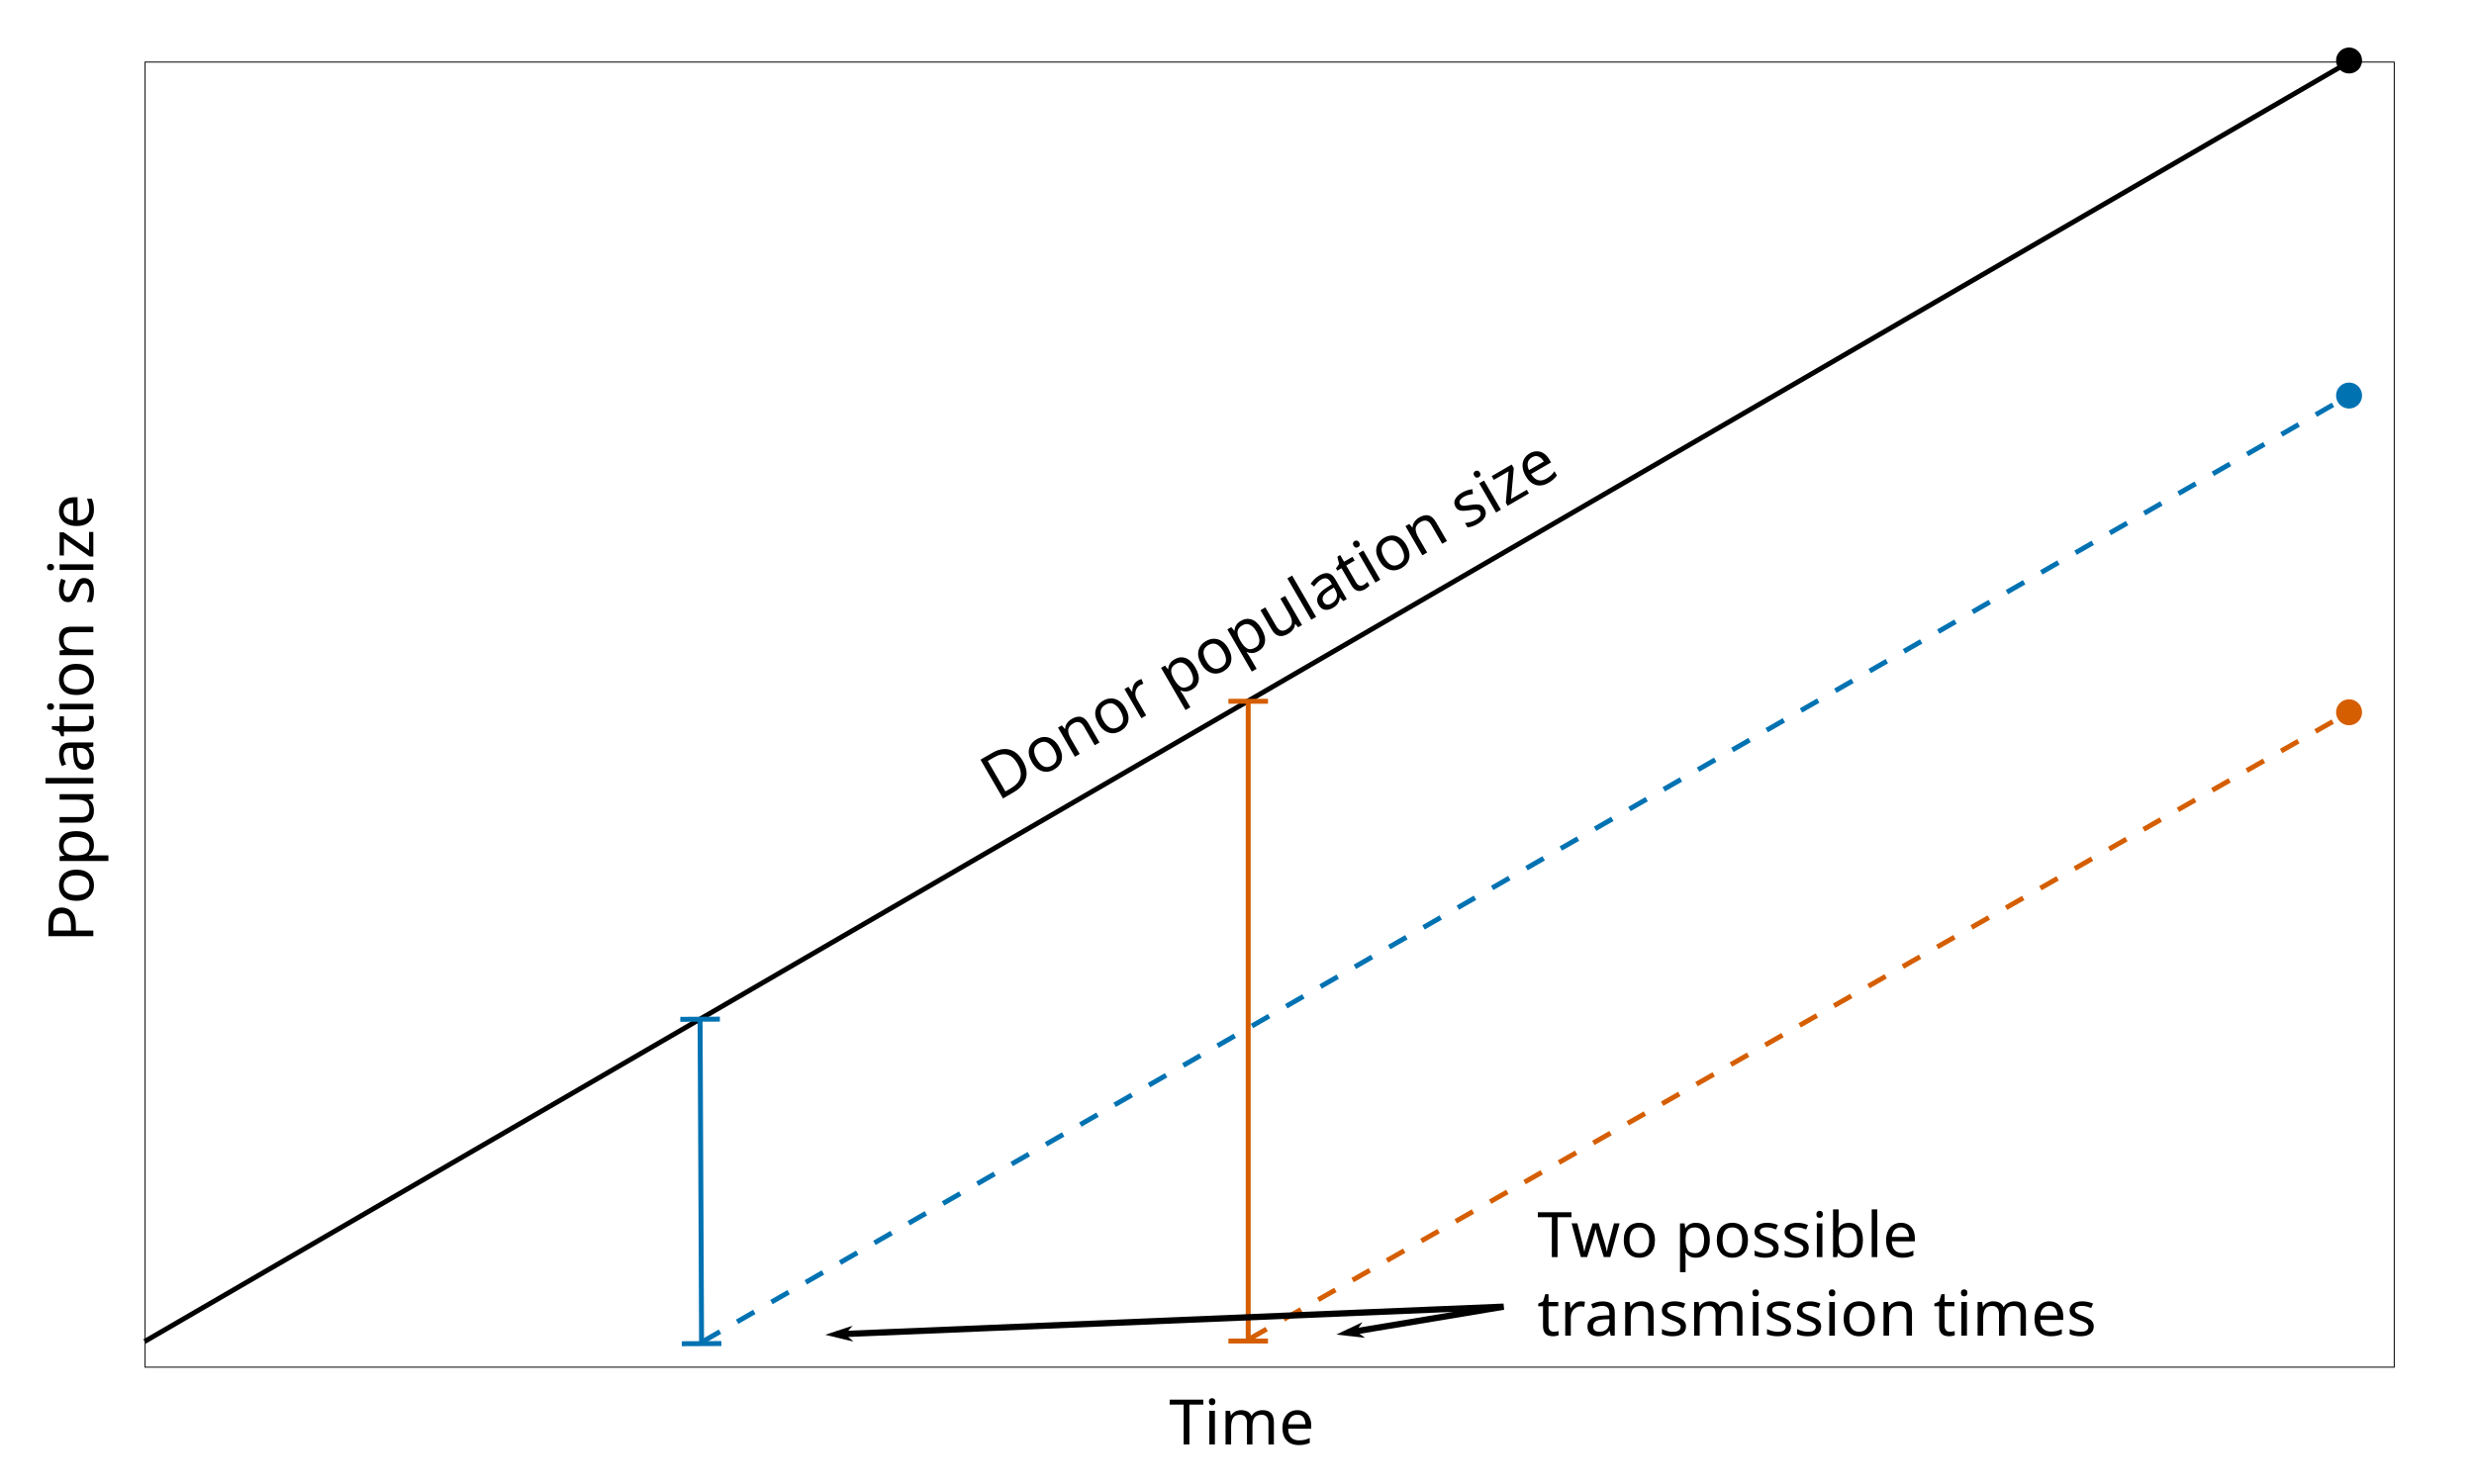
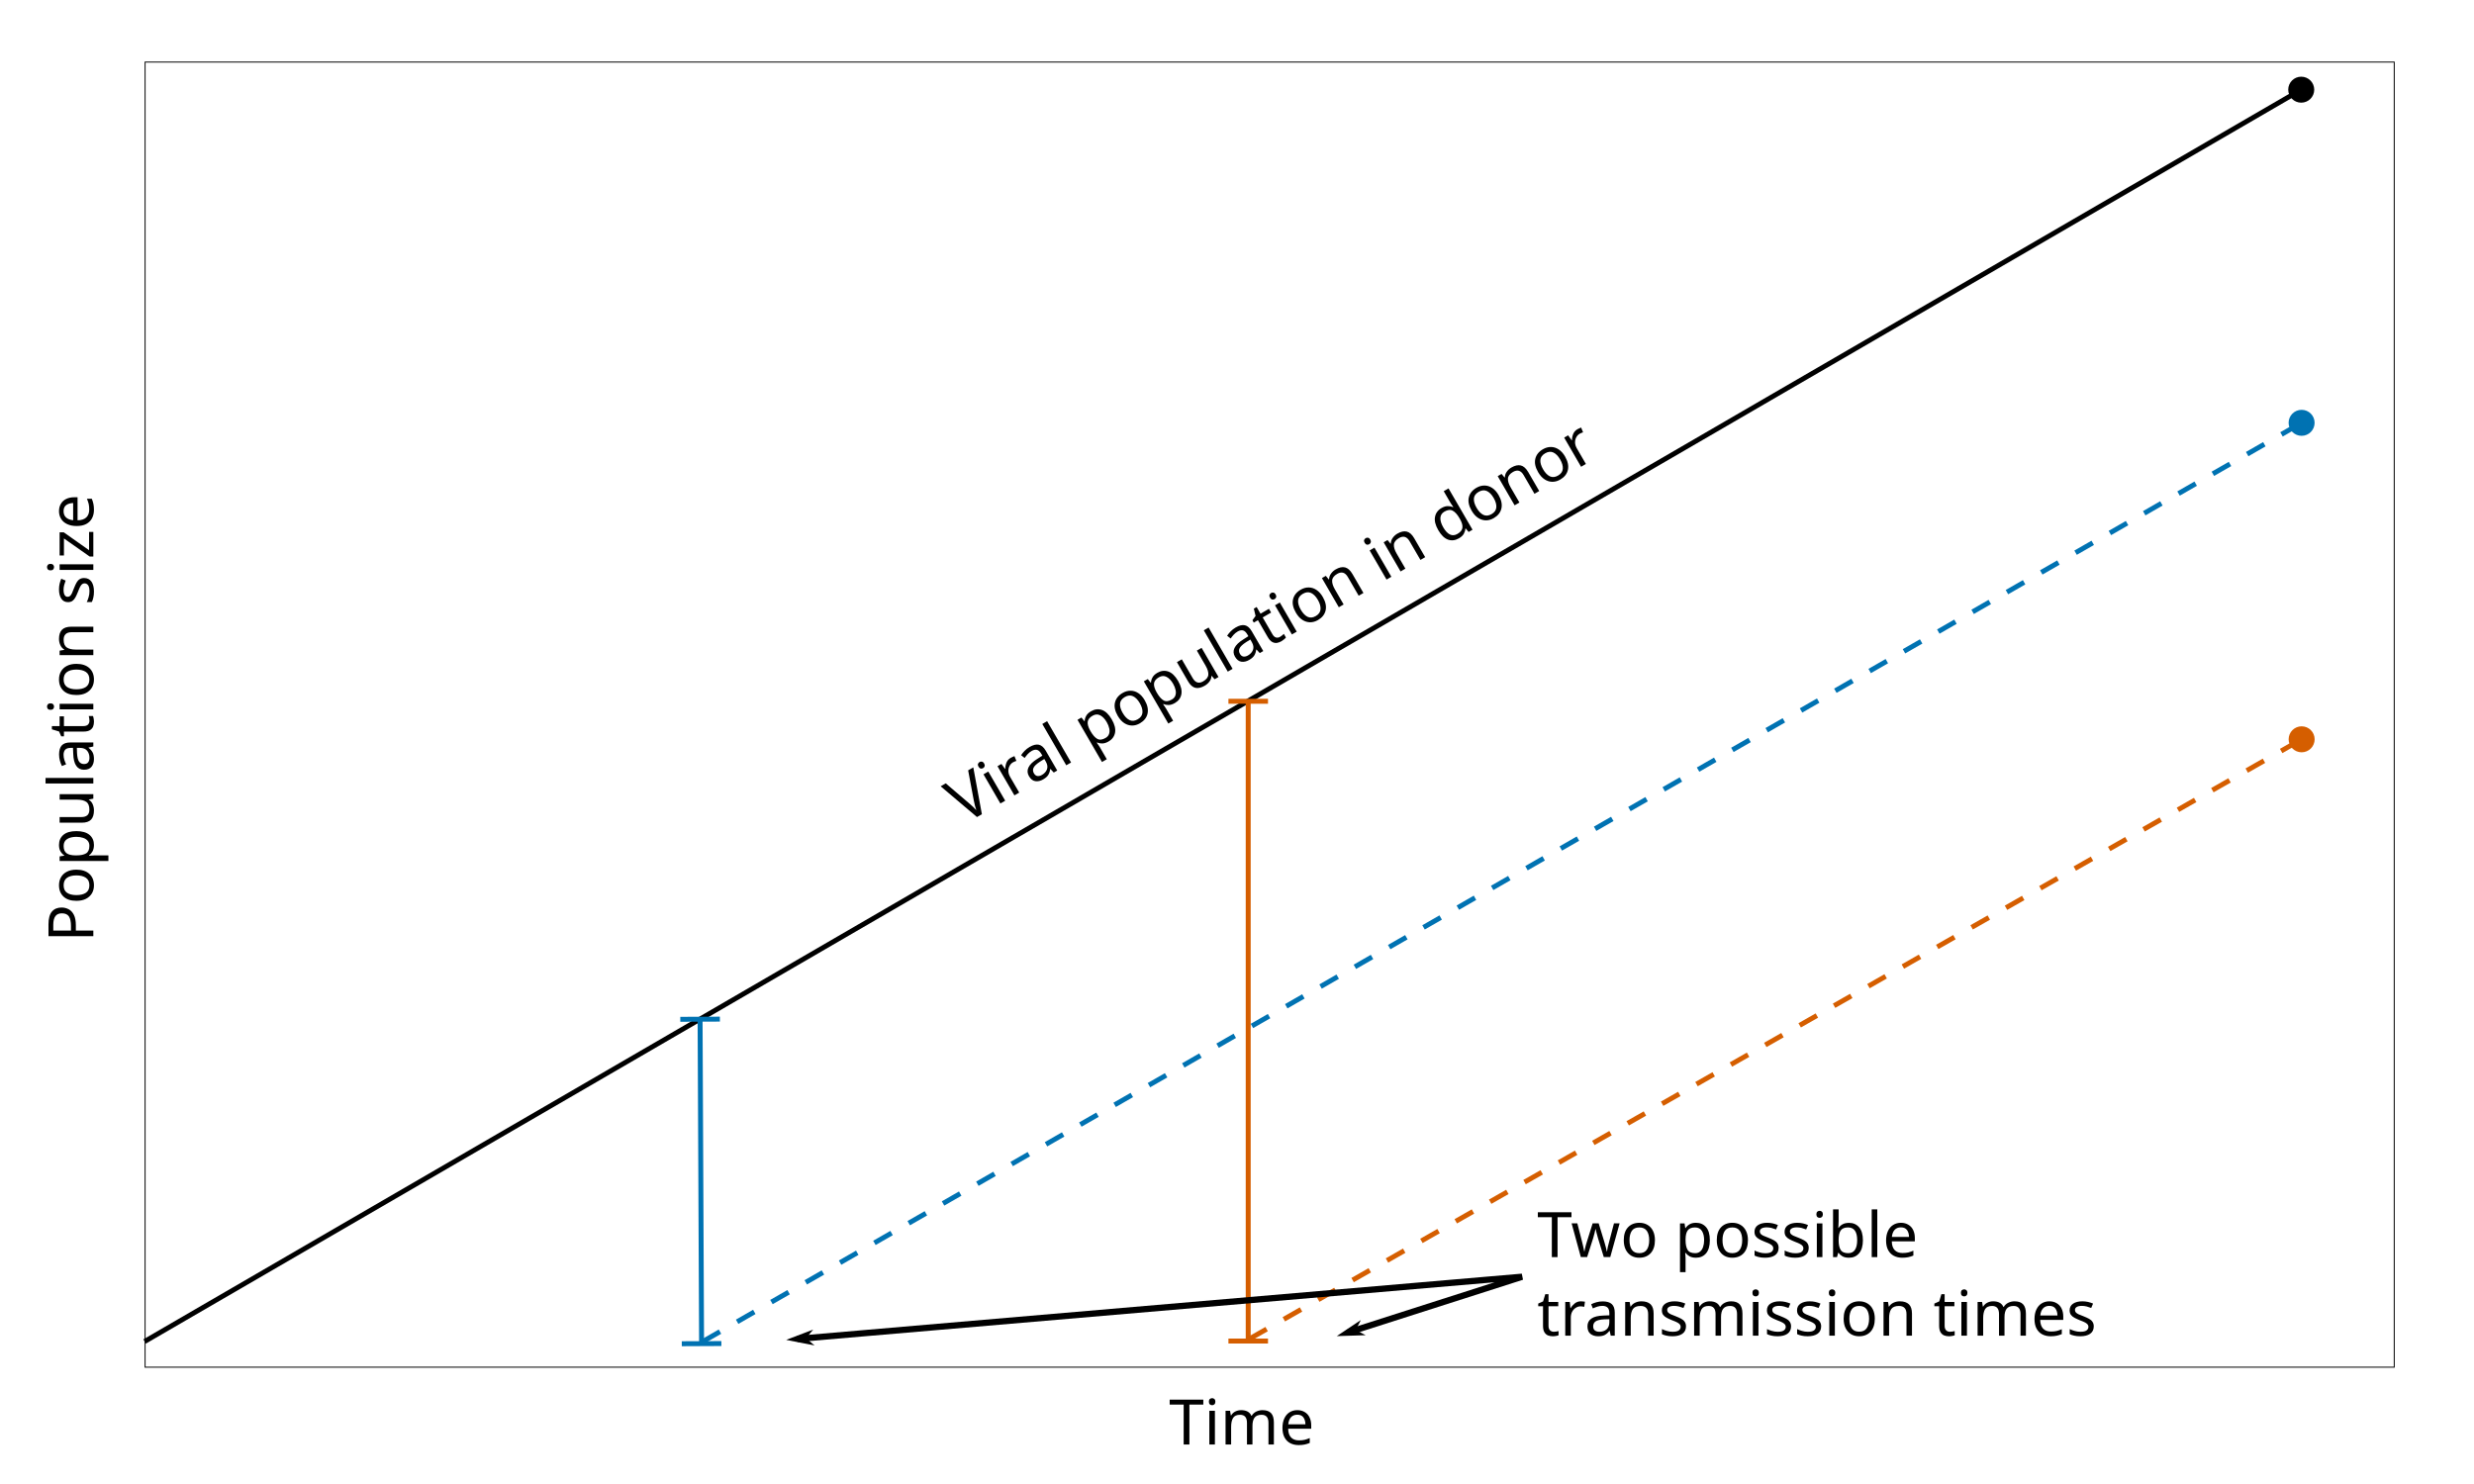
<svg xmlns="http://www.w3.org/2000/svg" width="500mm" height="300mm" viewBox="0 0 500 300" version="1.1" id="svg8" xml:space="preserve">
  <defs id="defs2">
    <marker orient="auto" refY="0.0" refX="0.0" id="Arrow1Send" style="overflow:visible;">
      <path id="path8509" d="M 0.0,0.0 L 5.0,-5.0 L -12.5,0.0 L 5.0,5.0 L 0.0,0.0 z " style="fill-rule:evenodd;stroke:#000000;stroke-width:1pt;stroke-opacity:1;fill:#000000;fill-opacity:1" transform="scale(0.2) rotate(180) translate(6,0)" />
    </marker>
    <marker orient="auto" refY="0.0" refX="0.0" id="marker8926" style="overflow:visible">
      <path id="path8924" d="M 0.0,0.0 L 5.0,-5.0 L -12.5,0.0 L 5.0,5.0 L 0.0,0.0 z " style="fill-rule:evenodd;stroke:#000000;stroke-width:1pt;stroke-opacity:1;fill:#000000;fill-opacity:1" transform="scale(0.2) translate(6,0)" />
    </marker>
    <marker orient="auto" refY="0.0" refX="0.0" id="Arrow2Send" style="overflow:visible;">
      <path id="path8527" style="fill-rule:evenodd;stroke-width:0.625;stroke-linejoin:round;stroke:#000000;stroke-opacity:1;fill:#000000;fill-opacity:1" d="M 8.719,4.034 L -2.207,0.016 L 8.719,-4.002 C 6.973,-1.63 6.983,1.616 8.719,4.034 z " transform="scale(0.3) rotate(180) translate(-2.3,0)" />
    </marker>
    <marker orient="auto" refY="0.0" refX="0.0" id="Arrow1Sstart" style="overflow:visible">
      <path id="path8506" d="M 0.0,0.0 L 5.0,-5.0 L -12.5,0.0 L 5.0,5.0 L 0.0,0.0 z " style="fill-rule:evenodd;stroke:#000000;stroke-width:1pt;stroke-opacity:1;fill:#000000;fill-opacity:1" transform="scale(0.2) translate(6,0)" />
    </marker>
    <marker orient="auto" refY="0.0" refX="0.0" id="Arrow1Mstart" style="overflow:visible">
      <path id="path8500" d="M 0.0,0.0 L 5.0,-5.0 L -12.5,0.0 L 5.0,5.0 L 0.0,0.0 z " style="fill-rule:evenodd;stroke:#000000;stroke-width:1pt;stroke-opacity:1;fill:#000000;fill-opacity:1" transform="scale(0.4) translate(10,0)" />
    </marker>
    <marker preserveAspectRatio="xMidYMid" viewBox="0 0 1 8" markerHeight="8" markerWidth="1" orient="auto" refY="0" refX="0" id="marker1518" style="overflow:visible">
      <path id="path1516" d="M 0,4 V -4" style="fill:none;stroke:#0072b2;stroke-width:1;stroke-opacity:1" />
    </marker>
    <marker preserveAspectRatio="xMidYMid" viewBox="0 0 1 8" markerHeight="8" markerWidth="1" orient="auto" refY="0" refX="0" id="marker1490" style="overflow:visible">
      <path id="path1488" d="M 0,4 V -4" style="fill:none;stroke:#0072b2;stroke-width:1;stroke-opacity:1" />
    </marker>
    <marker style="overflow:visible" id="marker16638" refX="0" refY="0" orient="auto" markerWidth="1" markerHeight="8" viewBox="0 0 1 8" preserveAspectRatio="xMidYMid">
      <path style="fill:none;stroke:#d55e00;stroke-width:1;stroke-opacity:1" d="M 0,4 V -4" id="path16636" />
    </marker>
    <marker style="overflow:visible" id="Stop" refX="0" refY="0" orient="auto" markerWidth="1" markerHeight="8" viewBox="0 0 1 8" preserveAspectRatio="xMidYMid">
      <path style="fill:none;stroke:#d55e00;stroke-width:1;stroke-opacity:1" d="M 0,4 V -4" id="path171" />
    </marker>
    <rect x="562.741" y="1135.842" width="504.659" height="261.409" id="rect13130" />
    <clipPath clipPathUnits="userSpaceOnUse" id="clipPath4344">
      <rect style="fill:#00ff00;fill-opacity:0.415;stroke:none;stroke-width:0.265;stroke-dasharray:none" id="rect4346" width="448.295" height="200.263" x="30.506" y="54.441" />
    </clipPath>
  </defs>
  <g id="layer2" style="display:inline;opacity:1">
    <path id="rect10265" style="fill:none;stroke:#000000;stroke-width:0.197;stroke-dasharray:none;stroke-opacity:1" d="M 29.324,12.548 H 483.88 V 276.384 H 29.324 Z" />
    <text xml:space="preserve" style="font-style:normal;font-variant:normal;font-weight:normal;font-stretch:normal;font-size:12.7px;font-family:'CMU Sans Serif';-inkscape-font-specification:'CMU Sans Serif, Normal';font-variant-ligatures:normal;font-variant-caps:normal;font-variant-numeric:normal;fill:#000000;fill-opacity:1;stroke:none;stroke-width:0.2;stroke-dasharray:none;stroke-opacity:1" x="236.271" y="292.011" id="text12863">
      <tspan id="tspan12861" style="font-style:normal;font-variant:normal;font-weight:normal;font-stretch:normal;font-size:12.7px;font-family:'CMU Sans Serif';-inkscape-font-specification:'CMU Sans Serif, Normal';font-variant-ligatures:normal;font-variant-caps:normal;font-variant-numeric:normal;fill:#000000;fill-opacity:1;stroke:none;stroke-width:0.2" x="236.271" y="292.011">Time</tspan>
    </text>
    <g id="g13047" transform="rotate(-90,107.6726,131.0697)" style="">
      <text xml:space="preserve" style="font-style:normal;font-variant:normal;font-weight:normal;font-stretch:normal;font-size:12.7px;font-family:'CMU Sans Serif';-inkscape-font-specification:'CMU Sans Serif, Normal';font-variant-ligatures:normal;font-variant-caps:normal;font-variant-numeric:normal;opacity:1;fill:#000000;fill-opacity:1;stroke:none;stroke-width:0.2;stroke-dasharray:none;stroke-opacity:1" x="48.249" y="42.259" id="text12863-6">
        <tspan id="tspan12861-8" style="font-style:normal;font-variant:normal;font-weight:normal;font-stretch:normal;font-size:12.7px;font-family:'CMU Sans Serif';-inkscape-font-specification:'CMU Sans Serif, Normal';font-variant-ligatures:normal;font-variant-caps:normal;font-variant-numeric:normal;fill:#000000;fill-opacity:1;stroke:none;stroke-width:0.2" x="48.249" y="42.259">Population size</tspan>
        <tspan x="48.249" y="58.134" id="tspan2869" />
      </text>
    </g>
    <text xml:space="preserve" id="text13128" style="font-style:normal;font-variant:normal;font-weight:normal;font-stretch:normal;font-size:48px;font-family:'CMU Sans Serif';-inkscape-font-specification:'CMU Sans Serif, Normal';font-variant-ligatures:normal;font-variant-caps:normal;font-variant-numeric:normal;white-space:pre;shape-inside:url(#rect13130);display:inline;fill:#000000;fill-opacity:1;stroke:none;stroke-width:0.756;stroke-dasharray:none;stroke-opacity:1" transform="scale(0.2645833)" />
-     <path style="fill:#000000;fill-opacity:1;stroke:#000000;stroke-width:1;stroke-dasharray:none;stroke-opacity:1" d="M 29.226,271.191 474.5,12.661" id="path13162" />
+     <path style="fill:#000000;fill-opacity:1;stroke:#000000;stroke-width:1;stroke-dasharray:none;stroke-opacity:1" d="M 29.226,271.191 465.082,18.129" id="path13162" />
    <g id="g14169" transform="translate(112.8147,-5.291667)" style="stroke:#0072b2;stroke-width:1;stroke-dasharray:4, 4;stroke-dashoffset:0;stroke-opacity:1">
-       <path style="opacity:1;fill:#000000;fill-opacity:1;stroke:#0072b2;stroke-width:1;stroke-dasharray:4, 4;stroke-dashoffset:0;stroke-opacity:1" d="M 29.226,276.483 361.936,85.254" id="path13162-9" />
+       <path style="opacity:1;fill:#000000;fill-opacity:1;stroke:#0072b2;stroke-width:1;stroke-dasharray:4, 4;stroke-dashoffset:0;stroke-opacity:1" d="M 29.226,276.483 352.344,90.767" id="path13162-9" />
    </g>
    <g id="g14190" transform="translate(110.4728,-5.291667)" style="fill:none;fill-opacity:1;stroke:#d55e00;stroke-width:1;stroke-dasharray:4, 4;stroke-dashoffset:0;stroke-opacity:1">
      <g id="g14169-9" transform="translate(112.8147)" style="opacity:1;fill:none;fill-opacity:1;stroke:#d55e00;stroke-width:1;stroke-dasharray:4, 4;stroke-dashoffset:0;stroke-opacity:1">
-         <path style="opacity:1;fill:none;fill-opacity:1;stroke:#d55e00;stroke-width:1;stroke-dasharray:4, 4;stroke-dashoffset:0;stroke-opacity:1" d="M 29.226,275.954 251.463,149.283" id="path13162-9-8" />
+         <path style="opacity:1;fill:none;fill-opacity:1;stroke:#d55e00;stroke-width:1;stroke-dasharray:4, 4;stroke-dashoffset:0;stroke-opacity:1" d="M 29.226,275.954 241.877,154.747" id="path13162-9-8" />
      </g>
    </g>
    <path style="fill:none;fill-opacity:1;stroke:#0072b2;stroke-width:1;stroke-dasharray:none;stroke-dashoffset:0;stroke-opacity:1;marker-start:url(#marker1490);marker-end:url(#marker1518)" d="m 141.791,271.625 -0.302,-65.583" id="path15787" />
    <path style="fill:none;fill-opacity:1;stroke:#d55e00;stroke-width:1;stroke-dasharray:none;stroke-dashoffset:0;stroke-opacity:1;marker-start:url(#Stop);marker-end:url(#marker16638)" d="M 252.266,271.097 V 141.763" id="path15824" />
-     <text xml:space="preserve" style="font-style:normal;font-variant:normal;font-weight:normal;font-stretch:normal;font-size:12.7px;font-family:'CMU Sans Serif';-inkscape-font-specification:'CMU Sans Serif, Normal';font-variant-ligatures:normal;font-variant-caps:normal;font-variant-numeric:normal;fill:#000000;fill-opacity:1;stroke:none;stroke-width:1;stroke-dasharray:none;stroke-dashoffset:0;stroke-opacity:1" x="93.13" y="241.331" id="text21649" transform="rotate(-30.11391)">
-       <tspan id="tspan21647" style="fill:#000000;fill-opacity:1;stroke:none;stroke-width:1;stroke-dasharray:none;stroke-opacity:1" x="93.13" y="241.331">Donor population size</tspan>
+     <text xml:space="preserve" style="font-style:normal;font-variant:normal;font-weight:normal;font-stretch:normal;font-size:12.7px;font-family:'CMU Sans Serif';-inkscape-font-specification:'CMU Sans Serif, Normal';font-variant-ligatures:normal;font-variant-caps:normal;font-variant-numeric:normal;fill:#000000;fill-opacity:1;stroke:none;stroke-width:1;stroke-dasharray:none;stroke-dashoffset:0;stroke-opacity:1" x="84.7" y="241.947" id="text21649" transform="rotate(-30.11391)">
+       <tspan id="tspan21647" style="fill:#000000;fill-opacity:1;stroke:none;stroke-width:1;stroke-dasharray:none;stroke-opacity:1" x="84.7" y="241.947">Viral population in donor</tspan>
    </text>
    <text xml:space="preserve" style="font-style:normal;font-variant:normal;font-weight:normal;font-stretch:normal;font-size:12.7px;font-family:'CMU Sans Serif';-inkscape-font-specification:'CMU Sans Serif, Normal';font-variant-ligatures:normal;font-variant-caps:normal;font-variant-numeric:normal;fill:#000000;fill-opacity:1;stroke:none;stroke-width:1;stroke-dasharray:none;stroke-dashoffset:0;stroke-opacity:1" x="310.677" y="254.134" id="text21692">
      <tspan style="stroke-width:1" x="310.677" y="254.134" id="tspan21694">Two possible</tspan>
      <tspan style="stroke-width:1" x="310.677" y="270.009" id="tspan8490">transmission times</tspan>
    </text>
-     <circle style="fill:#000000;stroke:none;stroke-width:0.427" id="path1097" cx="474.751" cy="12.229" r="2.628" />
-     <g id="g1724" transform="translate(-1.3749964e-5,67.73337)" style="fill:#0072b2;fill-opacity:1">
-       <circle style="display:inline;opacity:1;fill:#0072b2;stroke:none;stroke-width:0.427;fill-opacity:1" id="path1097-3" cx="474.751" cy="12.229" r="2.628" />
+     <circle style="fill:#000000;stroke:none;stroke-width:0.427" id="path1097" cx="465.082" cy="18.129" r="2.628" />
+     <g id="g1724" transform="translate(-9.59155,73.24622)" style="fill:#0072b2;fill-opacity:1">
+       <circle style="display:inline;opacity:1;fill:#0072b2;fill-opacity:1;stroke:none;stroke-width:0.427" id="path1097-3" cx="474.751" cy="12.229" r="2.628" />
    </g>
-     <g id="g1745" transform="translate(1.3749964e-5,64.02914)" style="fill:#d55e00;fill-opacity:1">
+     <g id="g1745" transform="translate(-9.585606,69.49275)" style="fill:#d55e00;fill-opacity:1">
      <g id="g1724-6" transform="translate(-1.3749964e-5,67.73337)" style="display:inline;opacity:1;fill:#d55e00;fill-opacity:1">
-         <circle style="display:inline;opacity:1;fill:#d55e00;stroke:none;stroke-width:0.427;fill-opacity:1" id="path1097-3-7" cx="474.751" cy="12.229" r="2.628" />
+         <circle style="display:inline;opacity:1;fill:#d55e00;fill-opacity:1;stroke:none;stroke-width:0.427" id="path1097-3-7" cx="474.751" cy="12.229" r="2.628" />
      </g>
    </g>
-     <path style="fill:none;stroke:#000000;stroke-width:1.265;stroke-linecap:butt;stroke-linejoin:miter;stroke-opacity:1;stroke-miterlimit:4;stroke-dasharray:none;marker-start:url(#marker8926);marker-end:url(#Arrow1Send)" d="m 272.316,269.414 31.573,-5.262 -134.842,5.591" id="path8492" />
+     <path style="fill:none;stroke:#000000;stroke-width:1.265;stroke-linecap:butt;stroke-linejoin:miter;stroke-miterlimit:4;stroke-dasharray:none;stroke-opacity:1;marker-start:url(#marker8926);marker-end:url(#Arrow1Send)" d="m 272.316,269.414 35.294,-11.309 -146.47,12.568" id="path8492" />
  </g>
</svg>
